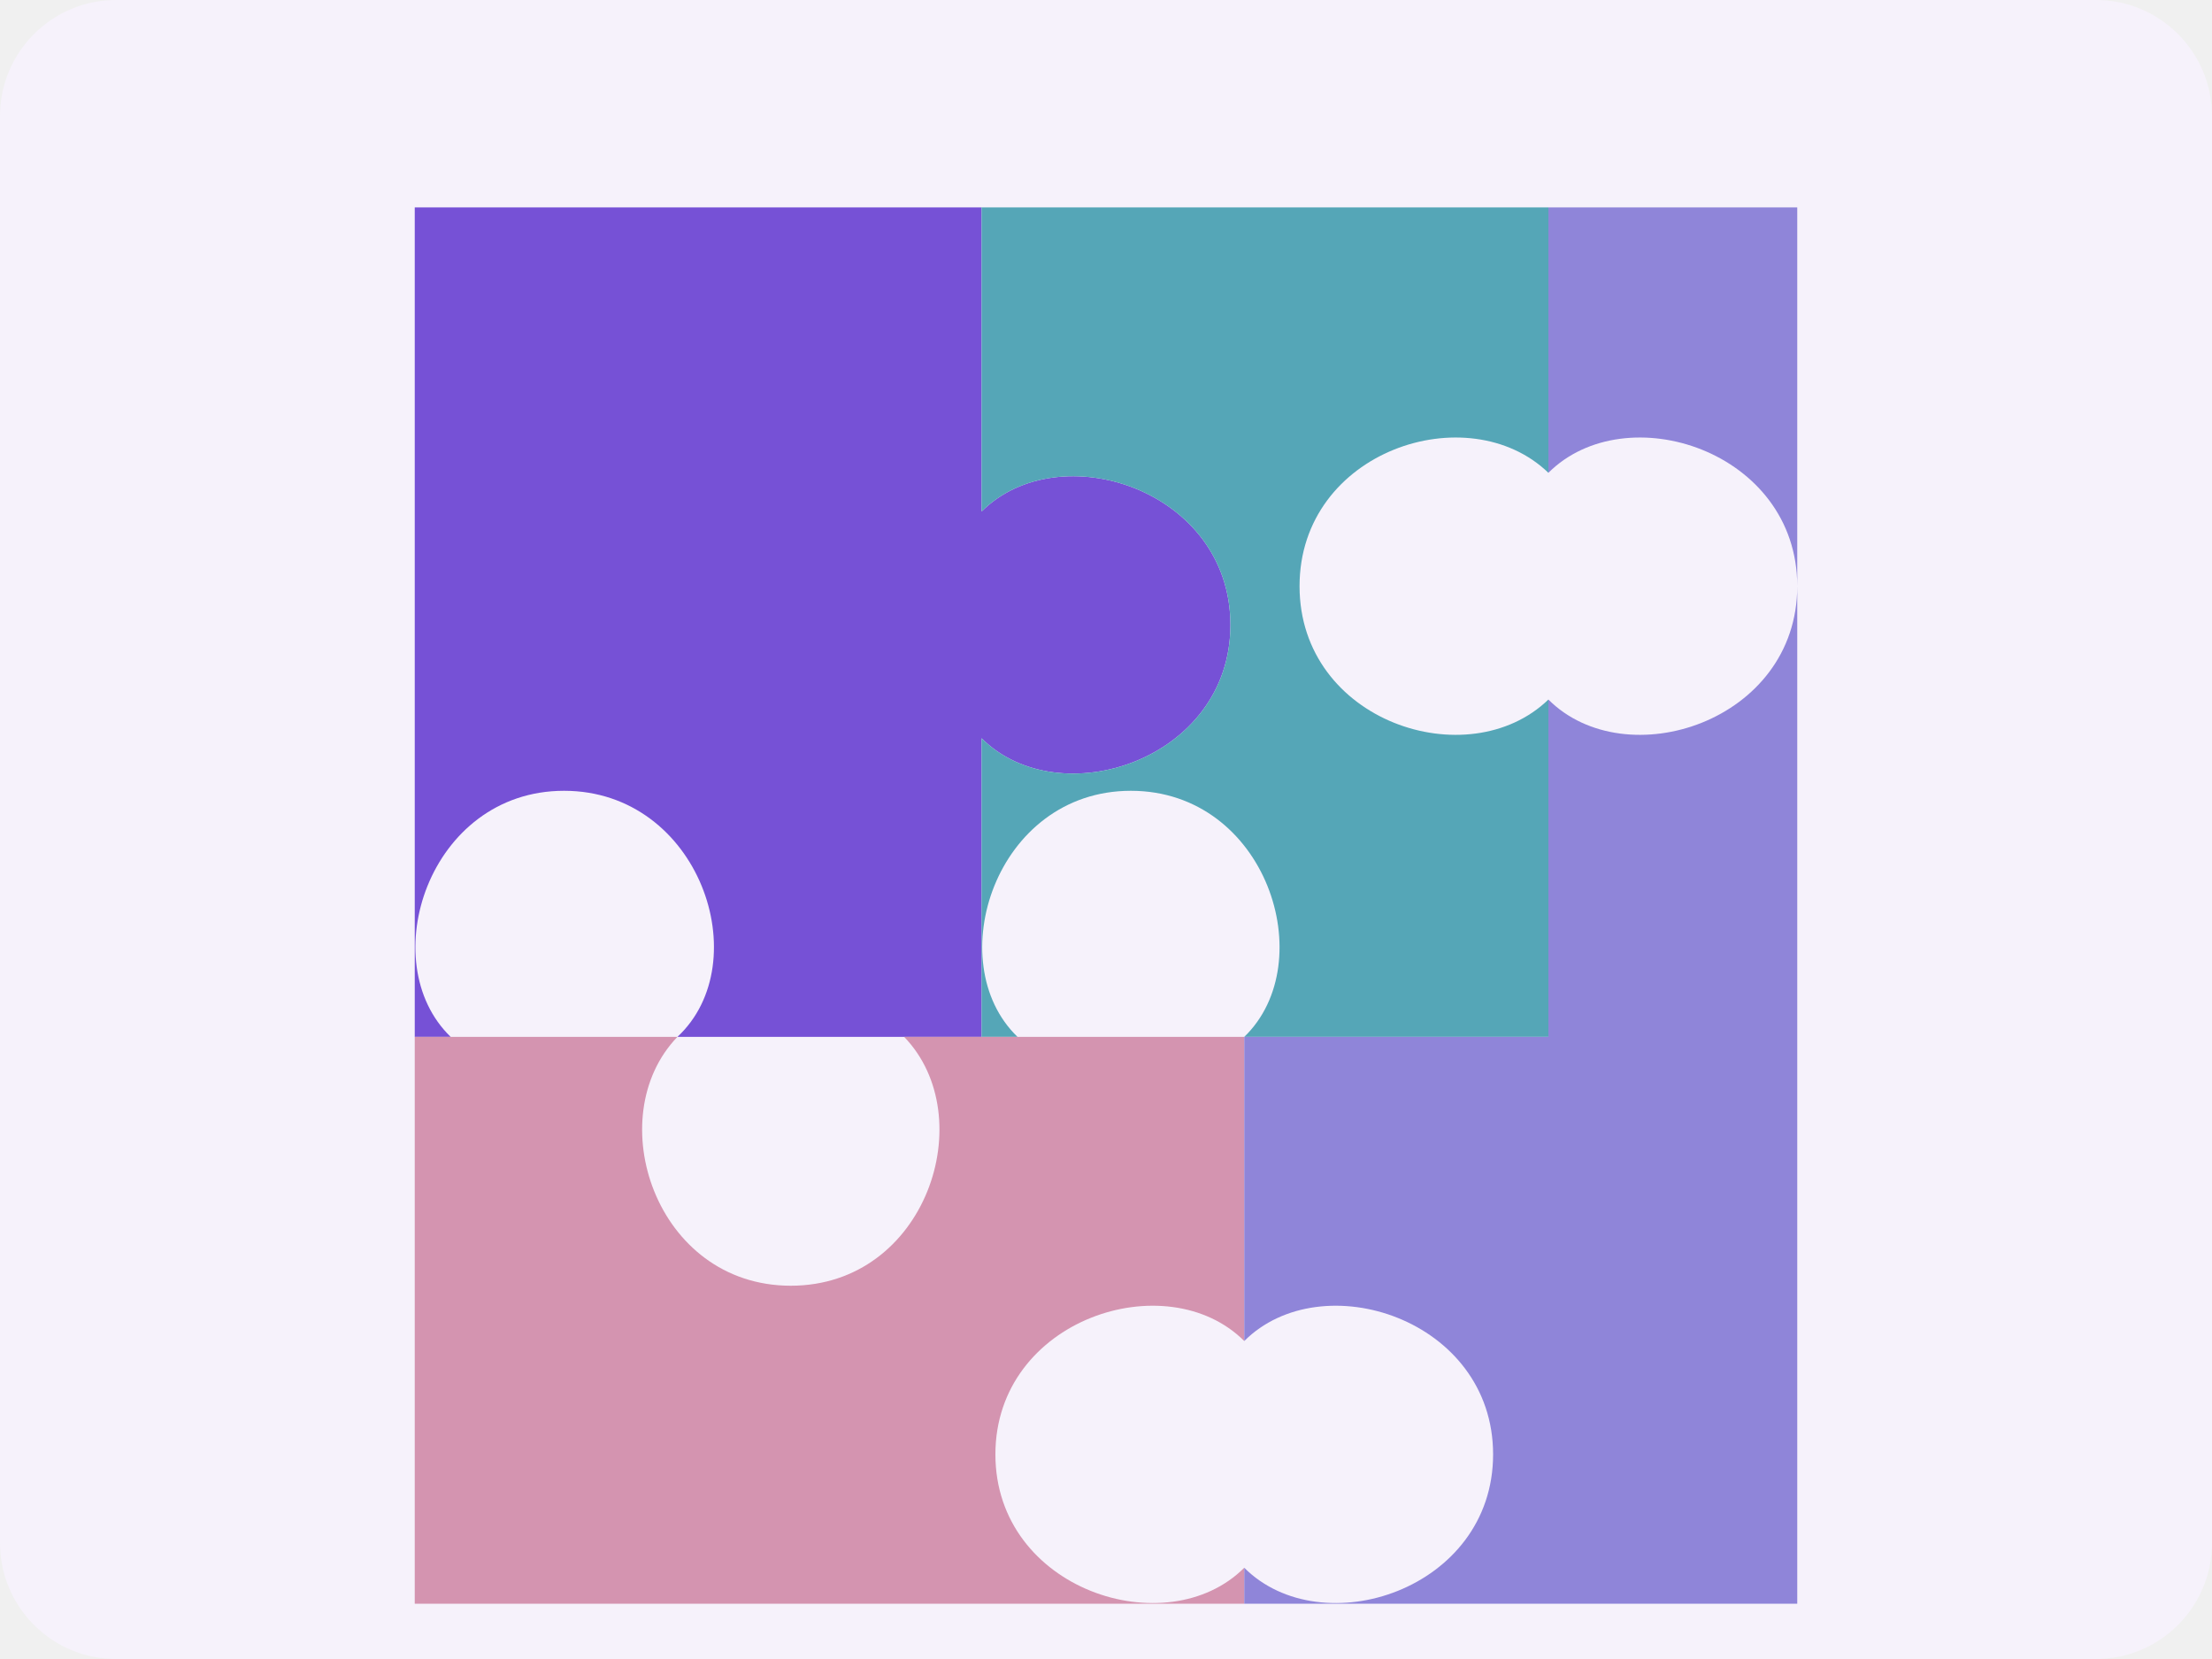
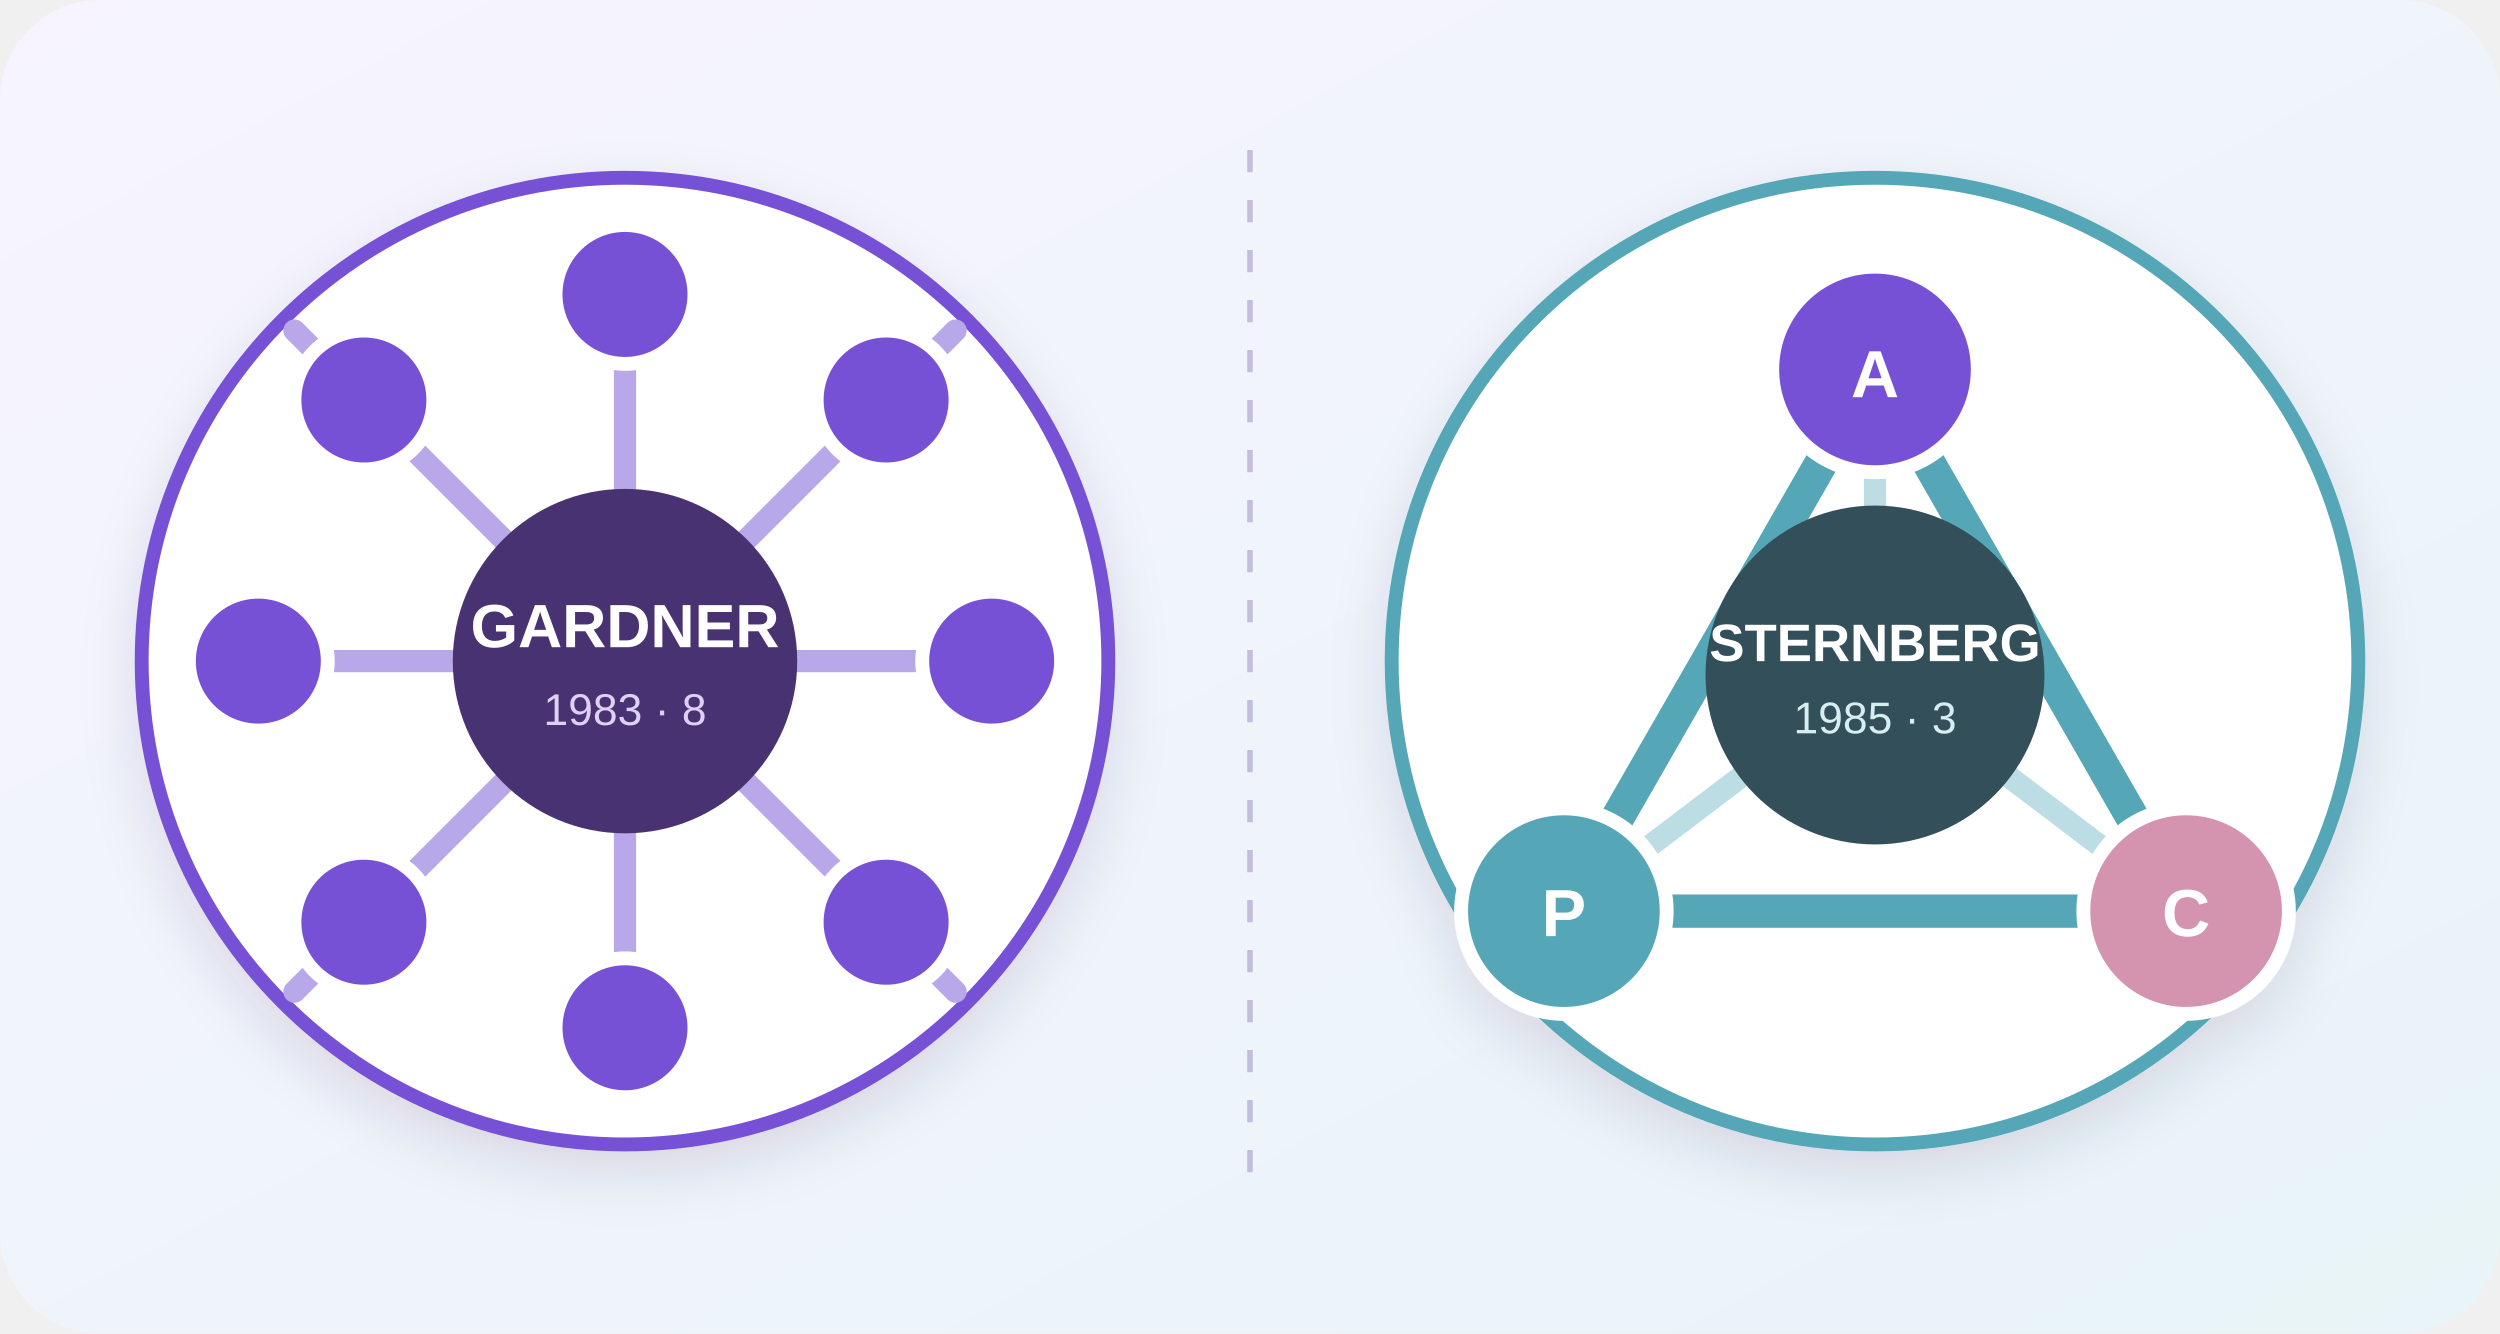
- <svg xmlns="http://www.w3.org/2000/svg" viewBox="0 0 800 600" role="img" aria-labelledby="title desc">
-   <rect width="800" height="600" rx="42" fill="#f6f2fb" />
-   <g transform="translate(150 75)">
-     <path d="M0 0h205v110c28-28 90-8 90 41s-62 69-90 41v108H95c29-27 8-89-41-89s-69 62-41 89H0Z" fill="#7651d6" />
-     <path d="M205 0h205v96c-29-28-90-8-90 41s61 69 90 41v122H300c28-27 8-89-41-89s-69 62-41 89h-13V192c28 28 90 8 90-41s-62-69-90-41Z" fill="#55a6b7" />
-     <path d="M0 300h95c-28 29-8 90 41 90s69-61 41-90h123v110c-28-28-90-8-90 41s62 69 90 41v13H0Z" fill="#d494b0" />
-     <path d="M300 300h110V178c28 28 90 8 90-41s-62-69-90-41V0h90v505H300v-13c28 28 90 8 90-41s-62-69-90-41Z" fill="#8f85d9" />
+ <svg xmlns="http://www.w3.org/2000/svg" viewBox="0 0 900 480" role="img" aria-labelledby="title desc">
+   <defs>
+     <linearGradient id="bg" x1="0" y1="0" x2="1" y2="1">
+       <stop stop-color="#f7f4ff" />
+       <stop offset="1" stop-color="#e8f4f7" />
+     </linearGradient>
+     <filter id="shadow" x="-20%" y="-20%" width="140%" height="140%">
+       <feDropShadow dx="0" dy="8" stdDeviation="10" flood-color="#34234d" flood-opacity=".12" />
+     </filter>
+   </defs>
+   <rect width="900" height="480" rx="36" fill="url(#bg)" />
+   <path d="M450 54v372" stroke="#8f7ab5" stroke-width="2" stroke-dasharray="8 10" opacity=".45" />
+   <g transform="translate(225 238)" filter="url(#shadow)">
+     <circle r="174" fill="#fff" stroke="#7651d6" stroke-width="5" />
+     <g stroke="#b9a8e9" stroke-width="8" stroke-linecap="round">
+       <path d="M0-48V-120M34-34l85-85M48 0h72M34 34l85 85M0 48v72M-34 34l-85 85M-48 0h-72M-34-34l-85-85" />
+     </g>
+     <g fill="#7651d6" stroke="#fff" stroke-width="5">
+       <circle cy="-132" r="25" />
+       <circle cx="94" cy="-94" r="25" />
+       <circle cx="132" r="25" />
+       <circle cx="94" cy="94" r="25" />
+       <circle cy="132" r="25" />
+       <circle cx="-94" cy="94" r="25" />
+       <circle cx="-132" r="25" />
+       <circle cx="-94" cy="-94" r="25" />
+     </g>
+     <circle r="62" fill="#4a3272" />
+     <text y="-5" text-anchor="middle" fill="white" font-family="Arial, sans-serif" font-size="22" font-weight="700">GARDNER</text>
+     <text y="23" text-anchor="middle" fill="#ddd2f5" font-family="Arial, sans-serif" font-size="16">1983 · 8</text>
+   </g>
+   <g transform="translate(675 238)" filter="url(#shadow)">
+     <circle r="174" fill="#fff" stroke="#55a6b7" stroke-width="5" />
+     <path d="M0-105 112 90H-112Z" fill="none" stroke="#55a6b7" stroke-width="12" stroke-linejoin="round" />
+     <path d="M0-105 0 5M112 90 0 5M-112 90 0 5" stroke="#bddde4" stroke-width="8" stroke-linecap="round" />
+     <g stroke="#fff" stroke-width="5">
+       <circle cy="-105" r="37" fill="#7651d6" />
+       <circle cx="112" cy="90" r="37" fill="#d494b0" />
+       <circle cx="-112" cy="90" r="37" fill="#55a6b7" />
+     </g>
+     <text y="-95" text-anchor="middle" fill="white" font-family="Arial, sans-serif" font-size="24" font-weight="700">A</text>
+     <text x="112" y="99" text-anchor="middle" fill="white" font-family="Arial, sans-serif" font-size="24" font-weight="700">C</text>
+     <text x="-112" y="99" text-anchor="middle" fill="white" font-family="Arial, sans-serif" font-size="24" font-weight="700">P</text>
+     <circle cy="5" r="61" fill="#324f5a" />
+     <text y="0" text-anchor="middle" fill="white" font-family="Arial, sans-serif" font-size="19" font-weight="700">STERNBERG</text>
+     <text y="26" text-anchor="middle" fill="#d7edf1" font-family="Arial, sans-serif" font-size="16">1985 · 3</text>
  </g>
</svg>
